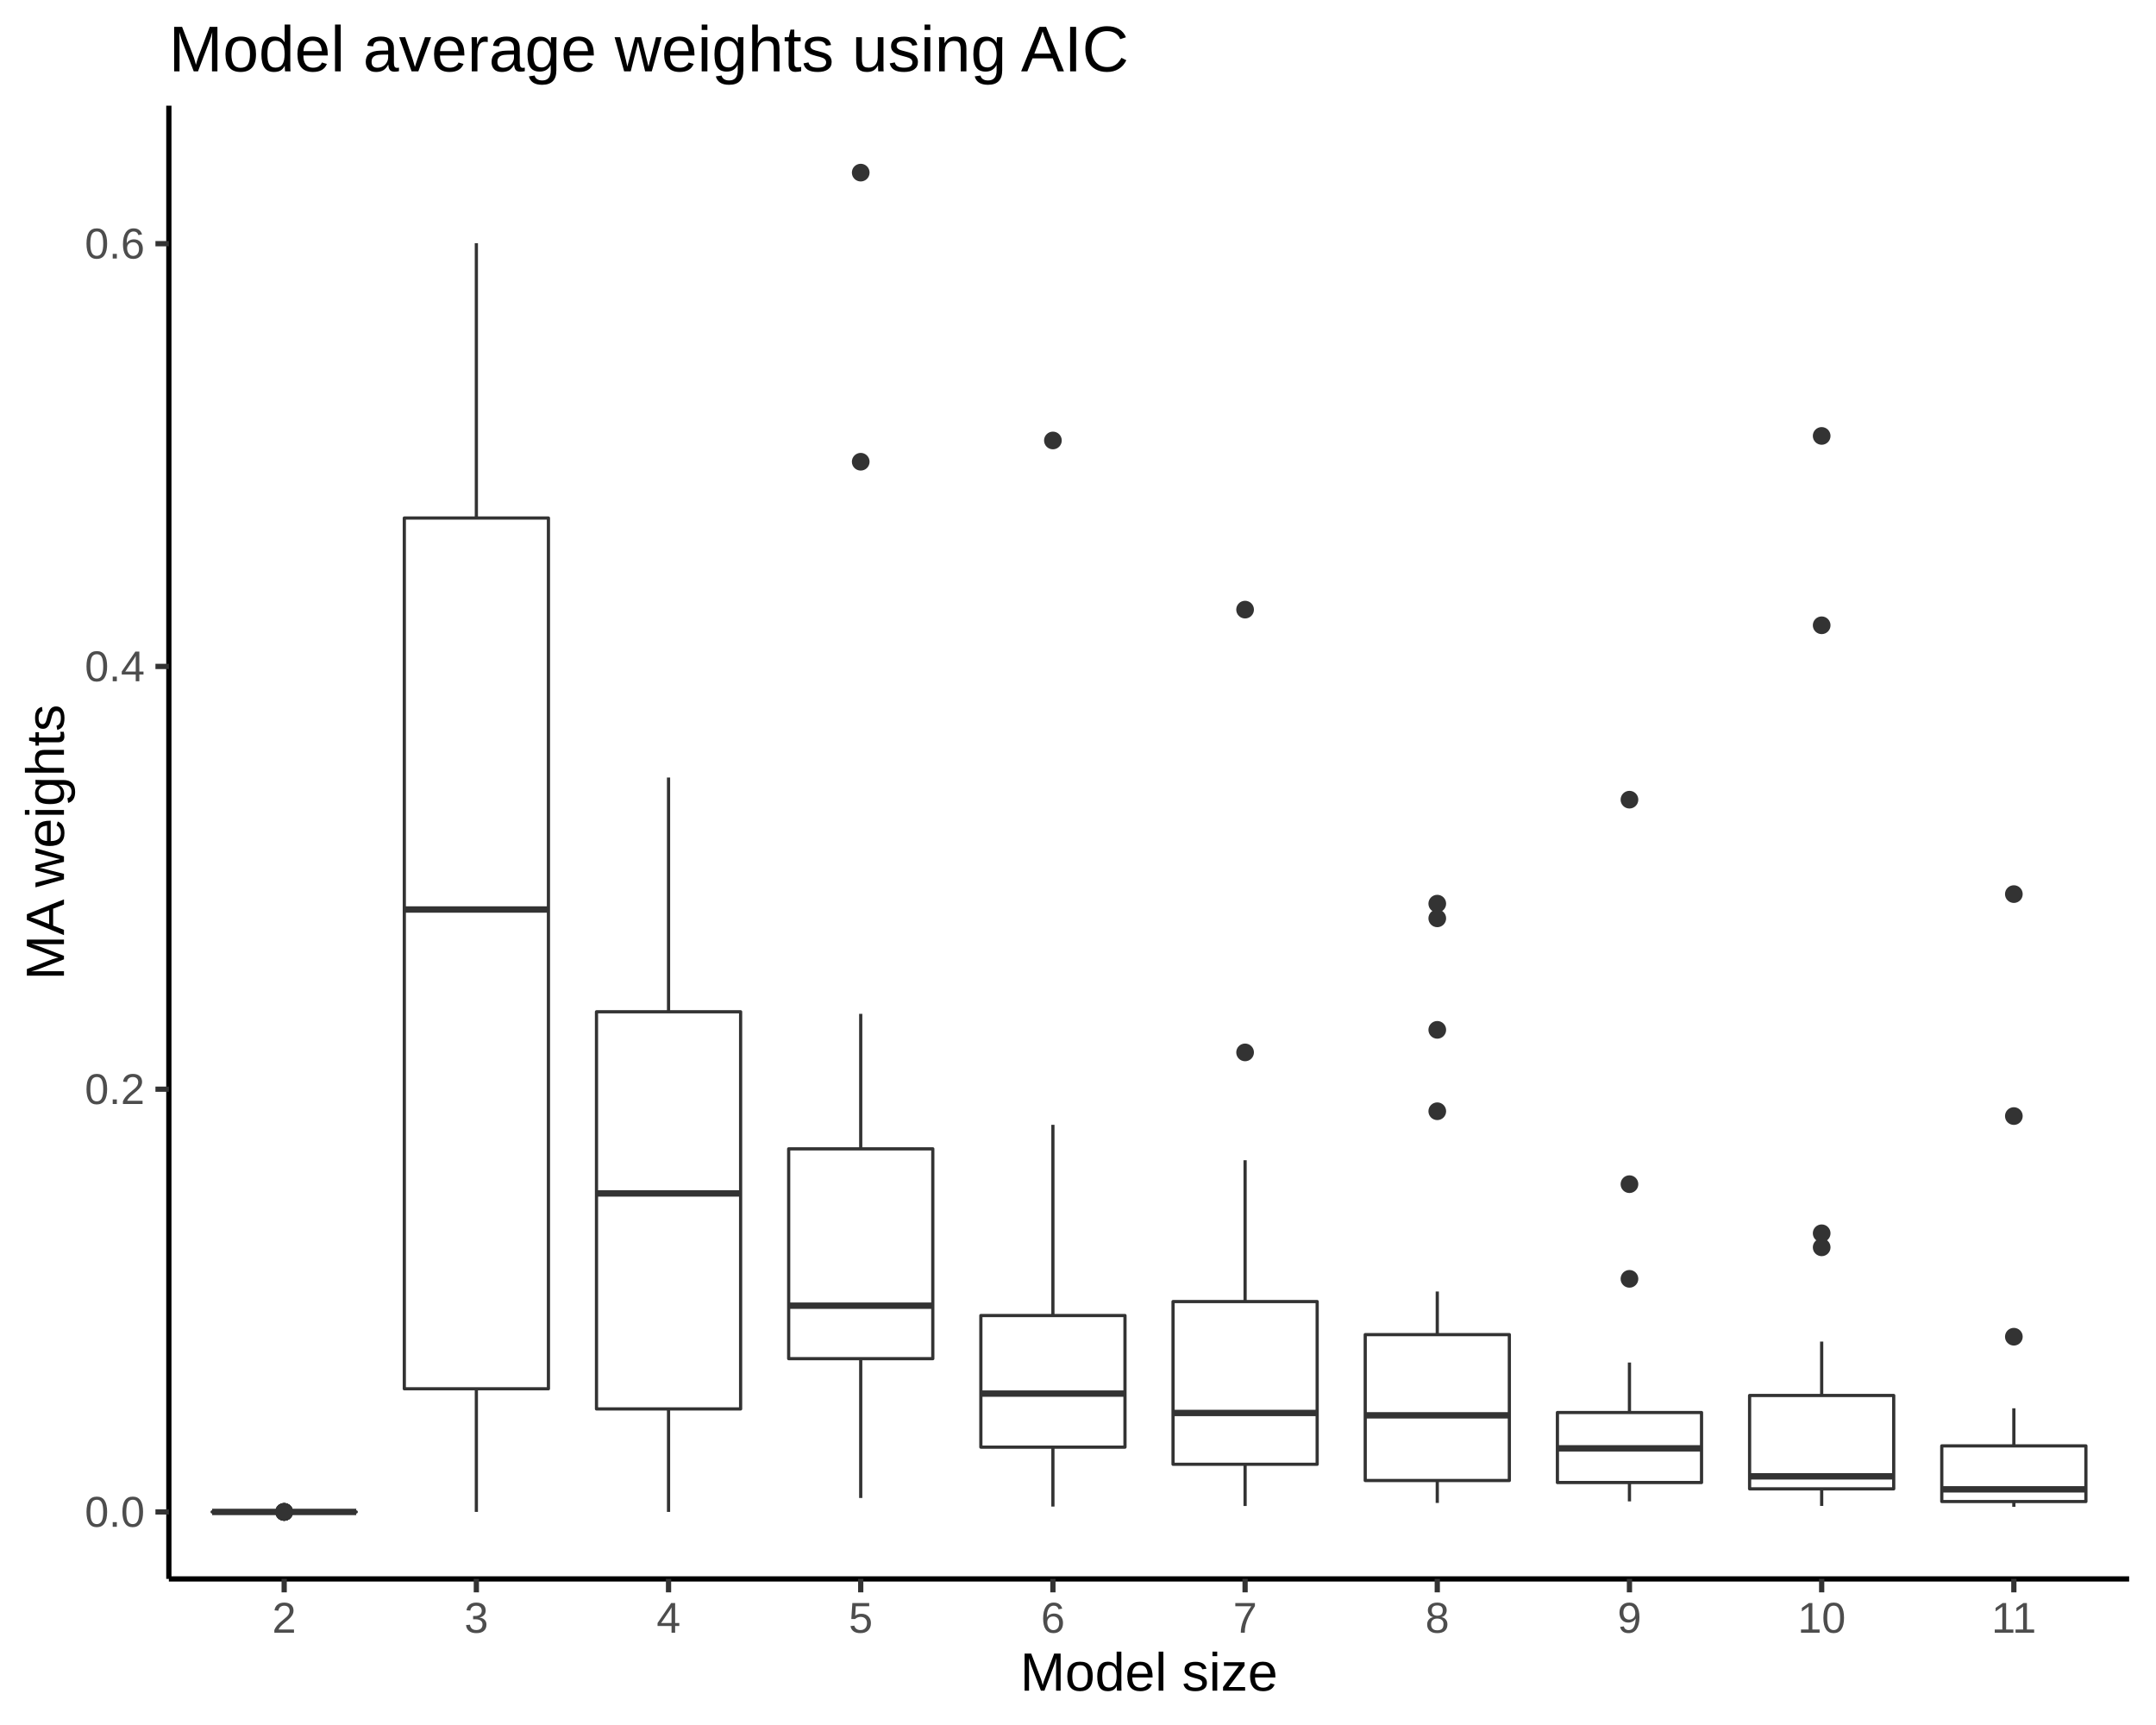
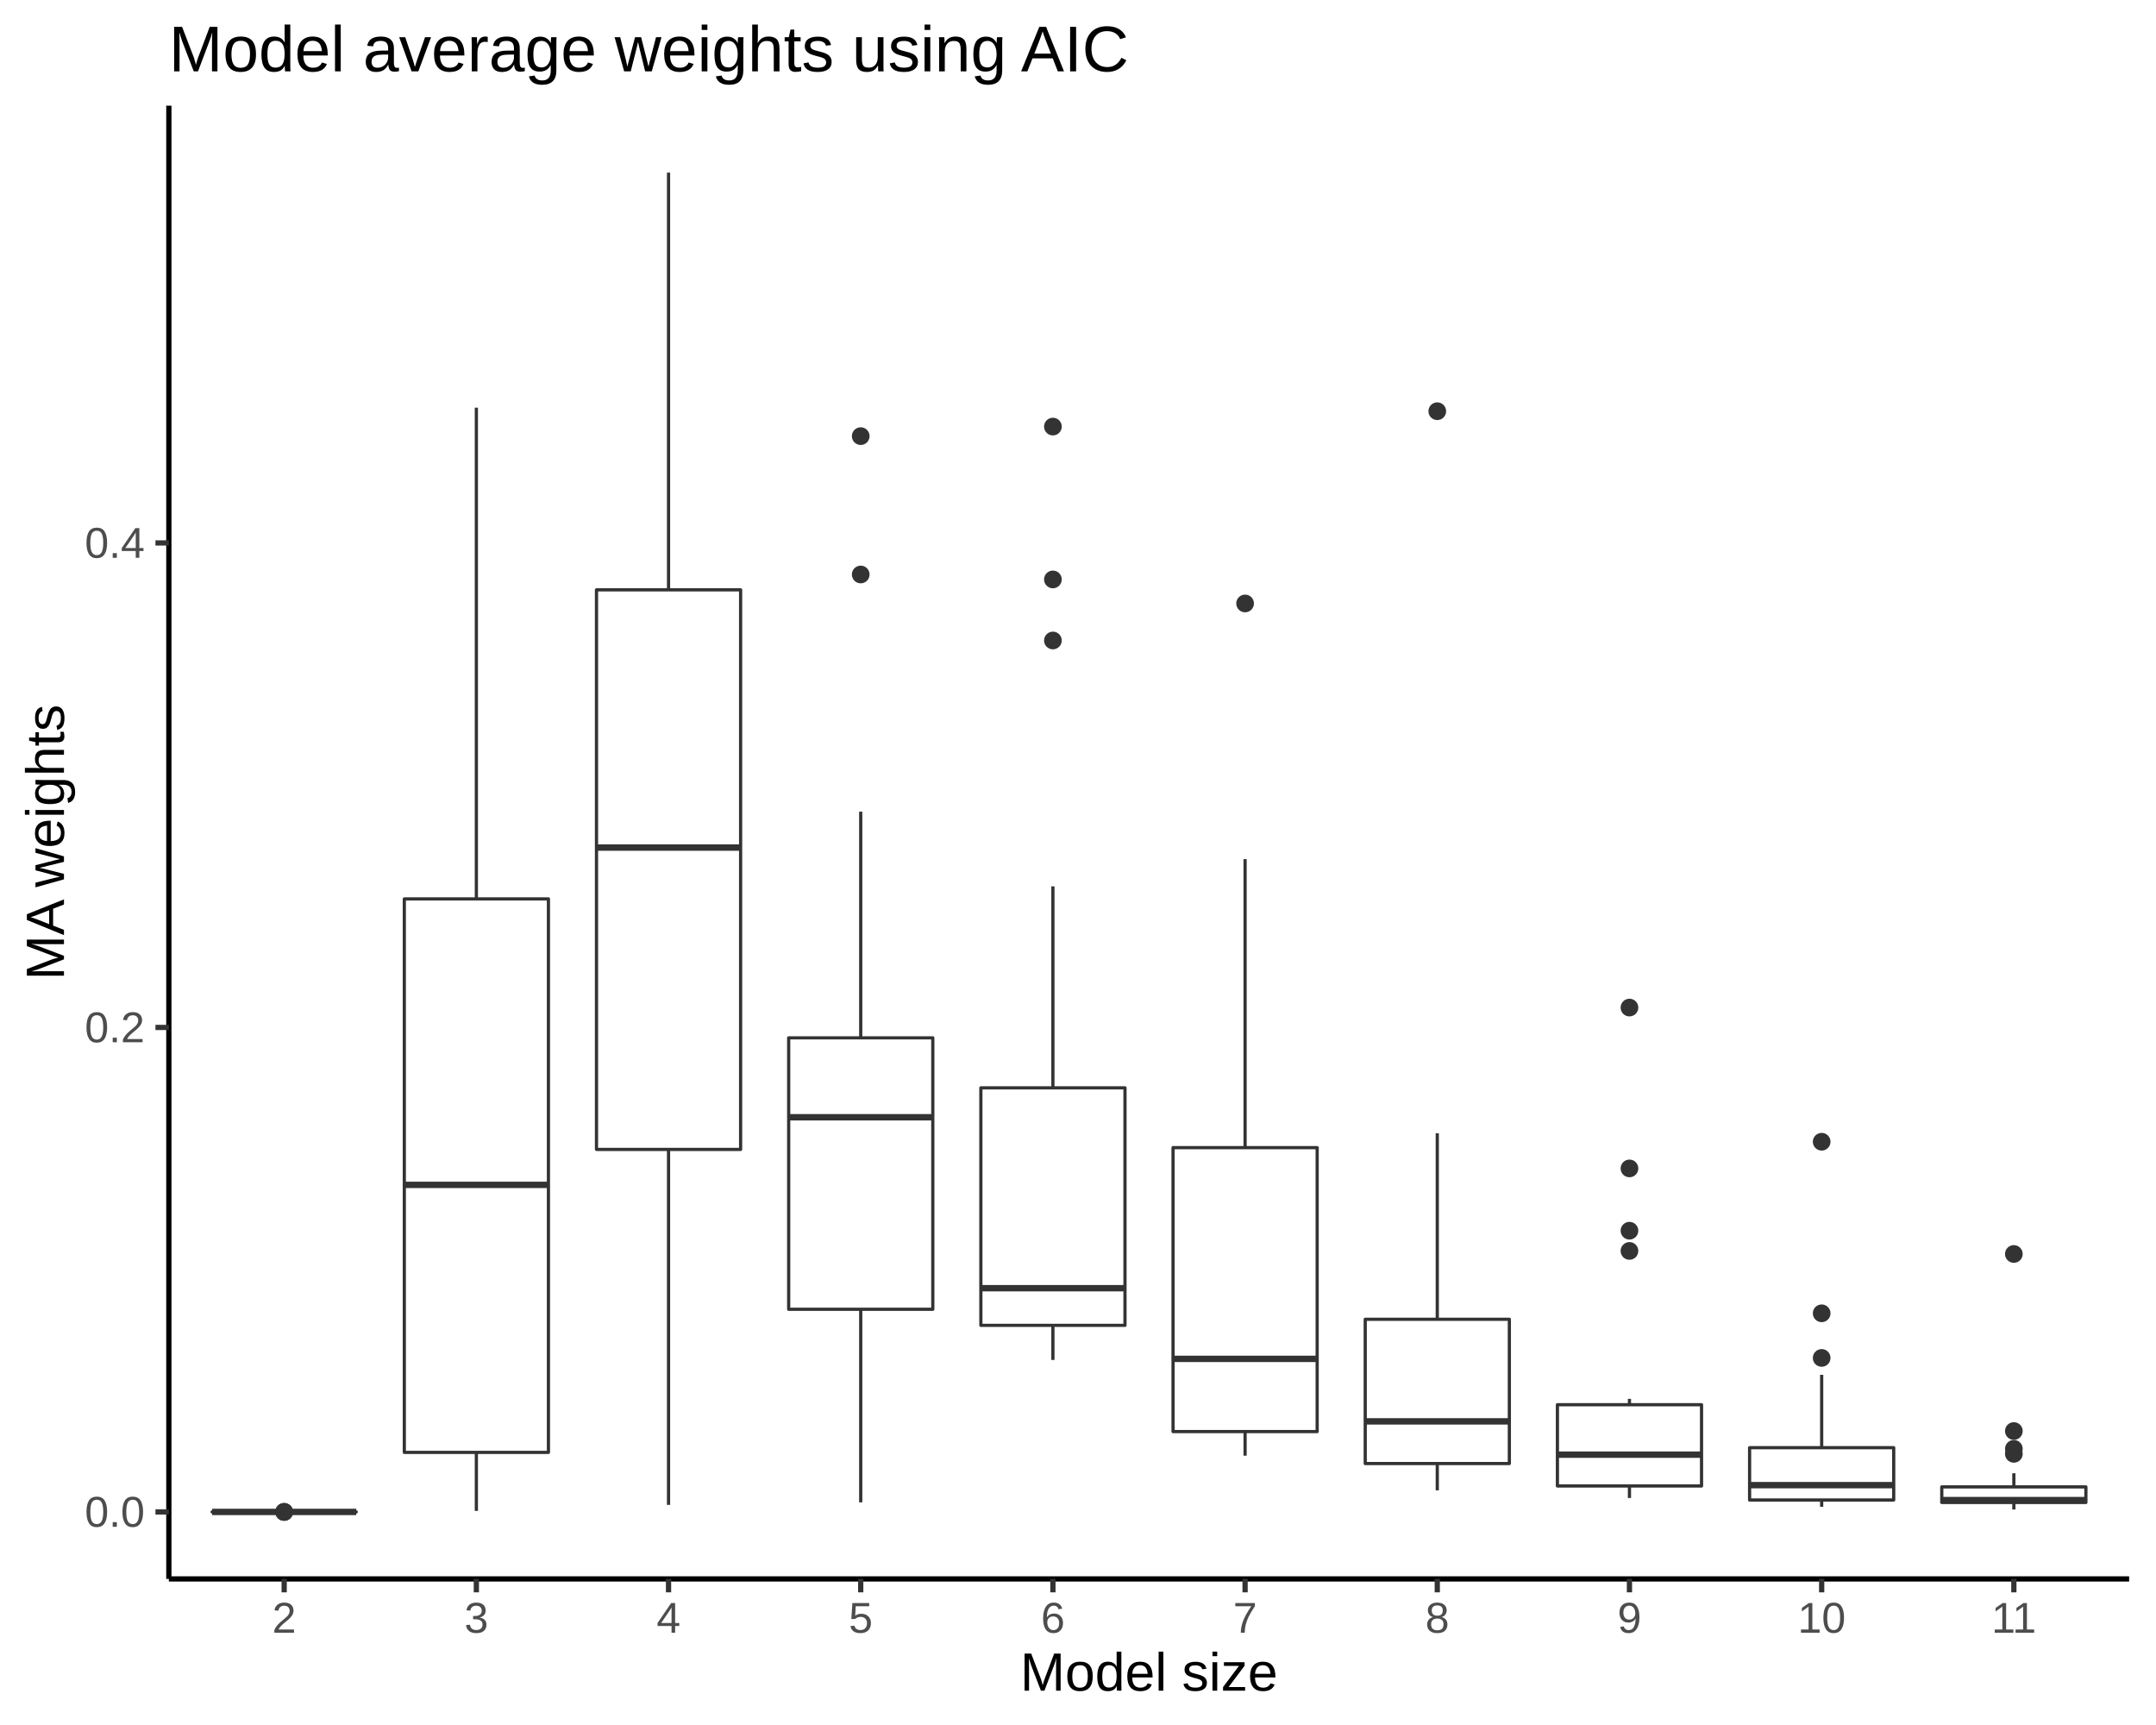
<svg xmlns="http://www.w3.org/2000/svg" viewBox="0 0 720.00 576.00">
  <defs>
    <style type="text/css">
    line, polyline, polygon, path, rect, circle {
      fill: none;
      stroke: #000000;
      stroke-linecap: round;
      stroke-linejoin: round;
      stroke-miterlimit: 10.00;
    }
  </style>
  </defs>
  <rect width="100%" height="100%" style="stroke: none; fill: #FFFFFF;" />
  <rect x="0.00" y="0.00" width="720.00" height="576.00" style="stroke-width: 1.75; stroke: #FFFFFF; fill: #FFFFFF;" />
  <defs>
    <clipPath id="cpNTYuMzl8NzExLjAzfDUyNy4yMnwzNS4yOA==">
      <rect x="56.39" y="35.28" width="654.64" height="491.94" />
    </clipPath>
  </defs>
  <rect x="56.39" y="35.28" width="654.64" height="491.94" style="stroke-width: 1.75; stroke: none; fill: #FFFFFF;" clip-path="url(#cpNTYuMzl8NzExLjAzfDUyNy4yMnwzNS4yOA==)" />
  <circle cx="94.90" cy="504.85" r="1.95pt" style="stroke-width: 0.71; stroke: #333333; fill: #333333;" clip-path="url(#cpNTYuMzl8NzExLjAzfDUyNy4yMnwzNS4yOA==)" />
  <circle cx="94.90" cy="504.85" r="1.95pt" style="stroke-width: 0.71; stroke: #333333; fill: #333333;" clip-path="url(#cpNTYuMzl8NzExLjAzfDUyNy4yMnwzNS4yOA==)" />
  <circle cx="94.90" cy="504.85" r="1.95pt" style="stroke-width: 0.71; stroke: #333333; fill: #333333;" clip-path="url(#cpNTYuMzl8NzExLjAzfDUyNy4yMnwzNS4yOA==)" />
-   <circle cx="94.90" cy="504.85" r="1.95pt" style="stroke-width: 0.71; stroke: #333333; fill: #333333;" clip-path="url(#cpNTYuMzl8NzExLjAzfDUyNy4yMnwzNS4yOA==)" />
-   <circle cx="94.90" cy="504.85" r="1.95pt" style="stroke-width: 0.71; stroke: #333333; fill: #333333;" clip-path="url(#cpNTYuMzl8NzExLjAzfDUyNy4yMnwzNS4yOA==)" />
  <line x1="94.90" y1="504.85" x2="94.90" y2="504.85" style="stroke-width: 1.07; stroke: #333333; stroke-linecap: butt;" clip-path="url(#cpNTYuMzl8NzExLjAzfDUyNy4yMnwzNS4yOA==)" />
  <line x1="94.90" y1="504.85" x2="94.90" y2="504.85" style="stroke-width: 1.07; stroke: #333333; stroke-linecap: butt;" clip-path="url(#cpNTYuMzl8NzExLjAzfDUyNy4yMnwzNS4yOA==)" />
  <polygon points="70.83,504.85 70.83,504.85 118.97,504.85 118.97,504.85 70.83,504.85 " style="stroke-width: 1.07; stroke: #333333; fill: #FFFFFF;" clip-path="url(#cpNTYuMzl8NzExLjAzfDUyNy4yMnwzNS4yOA==)" />
  <line x1="70.83" y1="504.85" x2="118.97" y2="504.85" style="stroke-width: 2.13; stroke: #333333; stroke-linecap: butt;" clip-path="url(#cpNTYuMzl8NzExLjAzfDUyNy4yMnwzNS4yOA==)" />
-   <line x1="159.08" y1="172.98" x2="159.08" y2="81.21" style="stroke-width: 1.07; stroke: #333333; stroke-linecap: butt;" clip-path="url(#cpNTYuMzl8NzExLjAzfDUyNy4yMnwzNS4yOA==)" />
-   <line x1="159.08" y1="463.73" x2="159.08" y2="504.85" style="stroke-width: 1.07; stroke: #333333; stroke-linecap: butt;" clip-path="url(#cpNTYuMzl8NzExLjAzfDUyNy4yMnwzNS4yOA==)" />
-   <polygon points="135.02,172.98 135.02,463.73 183.15,463.73 183.15,172.98 135.02,172.98 " style="stroke-width: 1.07; stroke: #333333; fill: #FFFFFF;" clip-path="url(#cpNTYuMzl8NzExLjAzfDUyNy4yMnwzNS4yOA==)" />
-   <line x1="135.02" y1="303.69" x2="183.15" y2="303.69" style="stroke-width: 2.13; stroke: #333333; stroke-linecap: butt;" clip-path="url(#cpNTYuMzl8NzExLjAzfDUyNy4yMnwzNS4yOA==)" />
-   <line x1="223.26" y1="337.85" x2="223.26" y2="259.63" style="stroke-width: 1.07; stroke: #333333; stroke-linecap: butt;" clip-path="url(#cpNTYuMzl8NzExLjAzfDUyNy4yMnwzNS4yOA==)" />
-   <line x1="223.26" y1="470.46" x2="223.26" y2="504.85" style="stroke-width: 1.07; stroke: #333333; stroke-linecap: butt;" clip-path="url(#cpNTYuMzl8NzExLjAzfDUyNy4yMnwzNS4yOA==)" />
-   <polygon points="199.20,337.85 199.20,470.46 247.33,470.46 247.33,337.85 199.20,337.85 " style="stroke-width: 1.07; stroke: #333333; fill: #FFFFFF;" clip-path="url(#cpNTYuMzl8NzExLjAzfDUyNy4yMnwzNS4yOA==)" />
-   <line x1="199.20" y1="398.51" x2="247.33" y2="398.51" style="stroke-width: 2.13; stroke: #333333; stroke-linecap: butt;" clip-path="url(#cpNTYuMzl8NzExLjAzfDUyNy4yMnwzNS4yOA==)" />
-   <circle cx="287.44" cy="57.64" r="1.95pt" style="stroke-width: 0.71; stroke: #333333; fill: #333333;" clip-path="url(#cpNTYuMzl8NzExLjAzfDUyNy4yMnwzNS4yOA==)" />
-   <circle cx="287.44" cy="154.18" r="1.95pt" style="stroke-width: 0.71; stroke: #333333; fill: #333333;" clip-path="url(#cpNTYuMzl8NzExLjAzfDUyNy4yMnwzNS4yOA==)" />
-   <line x1="287.44" y1="383.61" x2="287.44" y2="338.54" style="stroke-width: 1.07; stroke: #333333; stroke-linecap: butt;" clip-path="url(#cpNTYuMzl8NzExLjAzfDUyNy4yMnwzNS4yOA==)" />
-   <line x1="287.44" y1="453.67" x2="287.44" y2="500.19" style="stroke-width: 1.07; stroke: #333333; stroke-linecap: butt;" clip-path="url(#cpNTYuMzl8NzExLjAzfDUyNy4yMnwzNS4yOA==)" />
-   <polygon points="263.38,383.61 263.38,453.67 311.51,453.67 311.51,383.61 263.38,383.61 " style="stroke-width: 1.07; stroke: #333333; fill: #FFFFFF;" clip-path="url(#cpNTYuMzl8NzExLjAzfDUyNy4yMnwzNS4yOA==)" />
-   <line x1="263.38" y1="435.98" x2="311.51" y2="435.98" style="stroke-width: 2.13; stroke: #333333; stroke-linecap: butt;" clip-path="url(#cpNTYuMzl8NzExLjAzfDUyNy4yMnwzNS4yOA==)" />
-   <circle cx="351.62" cy="147.08" r="1.95pt" style="stroke-width: 0.71; stroke: #333333; fill: #333333;" clip-path="url(#cpNTYuMzl8NzExLjAzfDUyNy4yMnwzNS4yOA==)" />
-   <line x1="351.62" y1="439.27" x2="351.62" y2="375.59" style="stroke-width: 1.07; stroke: #333333; stroke-linecap: butt;" clip-path="url(#cpNTYuMzl8NzExLjAzfDUyNy4yMnwzNS4yOA==)" />
-   <line x1="351.62" y1="483.22" x2="351.62" y2="503.06" style="stroke-width: 1.07; stroke: #333333; stroke-linecap: butt;" clip-path="url(#cpNTYuMzl8NzExLjAzfDUyNy4yMnwzNS4yOA==)" />
-   <polygon points="327.56,439.27 327.56,483.22 375.69,483.22 375.69,439.27 327.56,439.27 " style="stroke-width: 1.07; stroke: #333333; fill: #FFFFFF;" clip-path="url(#cpNTYuMzl8NzExLjAzfDUyNy4yMnwzNS4yOA==)" />
-   <line x1="327.56" y1="465.35" x2="375.69" y2="465.35" style="stroke-width: 2.13; stroke: #333333; stroke-linecap: butt;" clip-path="url(#cpNTYuMzl8NzExLjAzfDUyNy4yMnwzNS4yOA==)" />
-   <circle cx="415.80" cy="351.41" r="1.95pt" style="stroke-width: 0.71; stroke: #333333; fill: #333333;" clip-path="url(#cpNTYuMzl8NzExLjAzfDUyNy4yMnwzNS4yOA==)" />
-   <circle cx="415.80" cy="203.56" r="1.95pt" style="stroke-width: 0.71; stroke: #333333; fill: #333333;" clip-path="url(#cpNTYuMzl8NzExLjAzfDUyNy4yMnwzNS4yOA==)" />
-   <line x1="415.80" y1="434.61" x2="415.80" y2="387.42" style="stroke-width: 1.07; stroke: #333333; stroke-linecap: butt;" clip-path="url(#cpNTYuMzl8NzExLjAzfDUyNy4yMnwzNS4yOA==)" />
-   <line x1="415.80" y1="488.94" x2="415.80" y2="502.87" style="stroke-width: 1.07; stroke: #333333; stroke-linecap: butt;" clip-path="url(#cpNTYuMzl8NzExLjAzfDUyNy4yMnwzNS4yOA==)" />
-   <polygon points="391.74,434.61 391.74,488.94 439.87,488.94 439.87,434.61 391.74,434.61 " style="stroke-width: 1.07; stroke: #333333; fill: #FFFFFF;" clip-path="url(#cpNTYuMzl8NzExLjAzfDUyNy4yMnwzNS4yOA==)" />
-   <line x1="391.74" y1="471.81" x2="439.87" y2="471.81" style="stroke-width: 2.13; stroke: #333333; stroke-linecap: butt;" clip-path="url(#cpNTYuMzl8NzExLjAzfDUyNy4yMnwzNS4yOA==)" />
-   <circle cx="479.98" cy="301.74" r="1.95pt" style="stroke-width: 0.71; stroke: #333333; fill: #333333;" clip-path="url(#cpNTYuMzl8NzExLjAzfDUyNy4yMnwzNS4yOA==)" />
-   <circle cx="479.98" cy="371.06" r="1.95pt" style="stroke-width: 0.71; stroke: #333333; fill: #333333;" clip-path="url(#cpNTYuMzl8NzExLjAzfDUyNy4yMnwzNS4yOA==)" />
-   <circle cx="479.98" cy="306.65" r="1.95pt" style="stroke-width: 0.71; stroke: #333333; fill: #333333;" clip-path="url(#cpNTYuMzl8NzExLjAzfDUyNy4yMnwzNS4yOA==)" />
-   <circle cx="479.98" cy="343.88" r="1.95pt" style="stroke-width: 0.71; stroke: #333333; fill: #333333;" clip-path="url(#cpNTYuMzl8NzExLjAzfDUyNy4yMnwzNS4yOA==)" />
-   <line x1="479.98" y1="445.65" x2="479.98" y2="431.26" style="stroke-width: 1.07; stroke: #333333; stroke-linecap: butt;" clip-path="url(#cpNTYuMzl8NzExLjAzfDUyNy4yMnwzNS4yOA==)" />
-   <line x1="479.98" y1="494.36" x2="479.98" y2="501.84" style="stroke-width: 1.07; stroke: #333333; stroke-linecap: butt;" clip-path="url(#cpNTYuMzl8NzExLjAzfDUyNy4yMnwzNS4yOA==)" />
-   <polygon points="455.92,445.65 455.92,494.36 504.05,494.36 504.05,445.65 455.92,445.65 " style="stroke-width: 1.07; stroke: #333333; fill: #FFFFFF;" clip-path="url(#cpNTYuMzl8NzExLjAzfDUyNy4yMnwzNS4yOA==)" />
-   <line x1="455.92" y1="472.59" x2="504.05" y2="472.59" style="stroke-width: 2.13; stroke: #333333; stroke-linecap: butt;" clip-path="url(#cpNTYuMzl8NzExLjAzfDUyNy4yMnwzNS4yOA==)" />
-   <circle cx="544.16" cy="427.02" r="1.95pt" style="stroke-width: 0.71; stroke: #333333; fill: #333333;" clip-path="url(#cpNTYuMzl8NzExLjAzfDUyNy4yMnwzNS4yOA==)" />
-   <circle cx="544.16" cy="267.02" r="1.95pt" style="stroke-width: 0.71; stroke: #333333; fill: #333333;" clip-path="url(#cpNTYuMzl8NzExLjAzfDUyNy4yMnwzNS4yOA==)" />
-   <circle cx="544.16" cy="395.41" r="1.95pt" style="stroke-width: 0.71; stroke: #333333; fill: #333333;" clip-path="url(#cpNTYuMzl8NzExLjAzfDUyNy4yMnwzNS4yOA==)" />
-   <line x1="544.16" y1="471.66" x2="544.16" y2="454.96" style="stroke-width: 1.07; stroke: #333333; stroke-linecap: butt;" clip-path="url(#cpNTYuMzl8NzExLjAzfDUyNy4yMnwzNS4yOA==)" />
-   <line x1="544.16" y1="495.04" x2="544.16" y2="501.33" style="stroke-width: 1.07; stroke: #333333; stroke-linecap: butt;" clip-path="url(#cpNTYuMzl8NzExLjAzfDUyNy4yMnwzNS4yOA==)" />
-   <polygon points="520.10,471.66 520.10,495.04 568.23,495.04 568.23,471.66 520.10,471.66 " style="stroke-width: 1.07; stroke: #333333; fill: #FFFFFF;" clip-path="url(#cpNTYuMzl8NzExLjAzfDUyNy4yMnwzNS4yOA==)" />
-   <line x1="520.10" y1="483.62" x2="568.23" y2="483.62" style="stroke-width: 2.13; stroke: #333333; stroke-linecap: butt;" clip-path="url(#cpNTYuMzl8NzExLjAzfDUyNy4yMnwzNS4yOA==)" />
-   <circle cx="608.35" cy="208.79" r="1.95pt" style="stroke-width: 0.71; stroke: #333333; fill: #333333;" clip-path="url(#cpNTYuMzl8NzExLjAzfDUyNy4yMnwzNS4yOA==)" />
-   <circle cx="608.35" cy="145.56" r="1.95pt" style="stroke-width: 0.71; stroke: #333333; fill: #333333;" clip-path="url(#cpNTYuMzl8NzExLjAzfDUyNy4yMnwzNS4yOA==)" />
-   <circle cx="608.35" cy="416.50" r="1.95pt" style="stroke-width: 0.71; stroke: #333333; fill: #333333;" clip-path="url(#cpNTYuMzl8NzExLjAzfDUyNy4yMnwzNS4yOA==)" />
-   <circle cx="608.35" cy="411.81" r="1.95pt" style="stroke-width: 0.71; stroke: #333333; fill: #333333;" clip-path="url(#cpNTYuMzl8NzExLjAzfDUyNy4yMnwzNS4yOA==)" />
-   <line x1="608.35" y1="465.97" x2="608.35" y2="447.97" style="stroke-width: 1.07; stroke: #333333; stroke-linecap: butt;" clip-path="url(#cpNTYuMzl8NzExLjAzfDUyNy4yMnwzNS4yOA==)" />
-   <line x1="608.35" y1="497.14" x2="608.35" y2="502.84" style="stroke-width: 1.07; stroke: #333333; stroke-linecap: butt;" clip-path="url(#cpNTYuMzl8NzExLjAzfDUyNy4yMnwzNS4yOA==)" />
-   <polygon points="584.28,465.97 584.28,497.14 632.41,497.14 632.41,465.97 584.28,465.97 " style="stroke-width: 1.07; stroke: #333333; fill: #FFFFFF;" clip-path="url(#cpNTYuMzl8NzExLjAzfDUyNy4yMnwzNS4yOA==)" />
-   <line x1="584.28" y1="492.96" x2="632.41" y2="492.96" style="stroke-width: 2.13; stroke: #333333; stroke-linecap: butt;" clip-path="url(#cpNTYuMzl8NzExLjAzfDUyNy4yMnwzNS4yOA==)" />
-   <circle cx="672.53" cy="298.55" r="1.95pt" style="stroke-width: 0.71; stroke: #333333; fill: #333333;" clip-path="url(#cpNTYuMzl8NzExLjAzfDUyNy4yMnwzNS4yOA==)" />
-   <circle cx="672.53" cy="372.67" r="1.95pt" style="stroke-width: 0.71; stroke: #333333; fill: #333333;" clip-path="url(#cpNTYuMzl8NzExLjAzfDUyNy4yMnwzNS4yOA==)" />
-   <circle cx="672.53" cy="446.35" r="1.95pt" style="stroke-width: 0.71; stroke: #333333; fill: #333333;" clip-path="url(#cpNTYuMzl8NzExLjAzfDUyNy4yMnwzNS4yOA==)" />
-   <line x1="672.53" y1="482.80" x2="672.53" y2="470.25" style="stroke-width: 1.07; stroke: #333333; stroke-linecap: butt;" clip-path="url(#cpNTYuMzl8NzExLjAzfDUyNy4yMnwzNS4yOA==)" />
-   <line x1="672.53" y1="501.38" x2="672.53" y2="503.16" style="stroke-width: 1.07; stroke: #333333; stroke-linecap: butt;" clip-path="url(#cpNTYuMzl8NzExLjAzfDUyNy4yMnwzNS4yOA==)" />
-   <polygon points="648.46,482.80 648.46,501.38 696.59,501.38 696.59,482.80 648.46,482.80 " style="stroke-width: 1.07; stroke: #333333; fill: #FFFFFF;" clip-path="url(#cpNTYuMzl8NzExLjAzfDUyNy4yMnwzNS4yOA==)" />
-   <line x1="648.46" y1="497.31" x2="696.59" y2="497.31" style="stroke-width: 2.13; stroke: #333333; stroke-linecap: butt;" clip-path="url(#cpNTYuMzl8NzExLjAzfDUyNy4yMnwzNS4yOA==)" />
+   <line x1="159.08" y1="300.15" x2="159.08" y2="136.12" style="stroke-width: 1.07; stroke: #333333; stroke-linecap: butt;" clip-path="url(#cpNTYuMzl8NzExLjAzfDUyNy4yMnwzNS4yOA==)" />
+   <line x1="159.08" y1="484.98" x2="159.08" y2="504.49" style="stroke-width: 1.07; stroke: #333333; stroke-linecap: butt;" clip-path="url(#cpNTYuMzl8NzExLjAzfDUyNy4yMnwzNS4yOA==)" />
+   <polygon points="135.02,300.15 135.02,484.98 183.15,484.98 183.15,300.15 135.02,300.15 " style="stroke-width: 1.07; stroke: #333333; fill: #FFFFFF;" clip-path="url(#cpNTYuMzl8NzExLjAzfDUyNy4yMnwzNS4yOA==)" />
+   <line x1="135.02" y1="395.65" x2="183.15" y2="395.65" style="stroke-width: 2.13; stroke: #333333; stroke-linecap: butt;" clip-path="url(#cpNTYuMzl8NzExLjAzfDUyNy4yMnwzNS4yOA==)" />
+   <line x1="223.26" y1="196.95" x2="223.26" y2="57.64" style="stroke-width: 1.07; stroke: #333333; stroke-linecap: butt;" clip-path="url(#cpNTYuMzl8NzExLjAzfDUyNy4yMnwzNS4yOA==)" />
+   <line x1="223.26" y1="383.80" x2="223.26" y2="502.50" style="stroke-width: 1.07; stroke: #333333; stroke-linecap: butt;" clip-path="url(#cpNTYuMzl8NzExLjAzfDUyNy4yMnwzNS4yOA==)" />
+   <polygon points="199.20,196.95 199.20,383.80 247.33,383.80 247.33,196.95 199.20,196.95 " style="stroke-width: 1.07; stroke: #333333; fill: #FFFFFF;" clip-path="url(#cpNTYuMzl8NzExLjAzfDUyNy4yMnwzNS4yOA==)" />
+   <line x1="199.20" y1="283.01" x2="247.33" y2="283.01" style="stroke-width: 2.13; stroke: #333333; stroke-linecap: butt;" clip-path="url(#cpNTYuMzl8NzExLjAzfDUyNy4yMnwzNS4yOA==)" />
+   <circle cx="287.44" cy="145.63" r="1.95pt" style="stroke-width: 0.71; stroke: #333333; fill: #333333;" clip-path="url(#cpNTYuMzl8NzExLjAzfDUyNy4yMnwzNS4yOA==)" />
+   <circle cx="287.44" cy="191.83" r="1.95pt" style="stroke-width: 0.71; stroke: #333333; fill: #333333;" clip-path="url(#cpNTYuMzl8NzExLjAzfDUyNy4yMnwzNS4yOA==)" />
+   <line x1="287.44" y1="346.55" x2="287.44" y2="271.02" style="stroke-width: 1.07; stroke: #333333; stroke-linecap: butt;" clip-path="url(#cpNTYuMzl8NzExLjAzfDUyNy4yMnwzNS4yOA==)" />
+   <line x1="287.44" y1="437.19" x2="287.44" y2="501.65" style="stroke-width: 1.07; stroke: #333333; stroke-linecap: butt;" clip-path="url(#cpNTYuMzl8NzExLjAzfDUyNy4yMnwzNS4yOA==)" />
+   <polygon points="263.38,346.55 263.38,437.19 311.51,437.19 311.51,346.55 263.38,346.55 " style="stroke-width: 1.07; stroke: #333333; fill: #FFFFFF;" clip-path="url(#cpNTYuMzl8NzExLjAzfDUyNy4yMnwzNS4yOA==)" />
+   <line x1="263.38" y1="373.07" x2="311.51" y2="373.07" style="stroke-width: 2.13; stroke: #333333; stroke-linecap: butt;" clip-path="url(#cpNTYuMzl8NzExLjAzfDUyNy4yMnwzNS4yOA==)" />
+   <circle cx="351.62" cy="142.44" r="1.95pt" style="stroke-width: 0.71; stroke: #333333; fill: #333333;" clip-path="url(#cpNTYuMzl8NzExLjAzfDUyNy4yMnwzNS4yOA==)" />
+   <circle cx="351.62" cy="213.87" r="1.95pt" style="stroke-width: 0.71; stroke: #333333; fill: #333333;" clip-path="url(#cpNTYuMzl8NzExLjAzfDUyNy4yMnwzNS4yOA==)" />
+   <circle cx="351.62" cy="193.48" r="1.95pt" style="stroke-width: 0.71; stroke: #333333; fill: #333333;" clip-path="url(#cpNTYuMzl8NzExLjAzfDUyNy4yMnwzNS4yOA==)" />
+   <line x1="351.62" y1="363.25" x2="351.62" y2="295.96" style="stroke-width: 1.07; stroke: #333333; stroke-linecap: butt;" clip-path="url(#cpNTYuMzl8NzExLjAzfDUyNy4yMnwzNS4yOA==)" />
+   <line x1="351.62" y1="442.55" x2="351.62" y2="454.10" style="stroke-width: 1.07; stroke: #333333; stroke-linecap: butt;" clip-path="url(#cpNTYuMzl8NzExLjAzfDUyNy4yMnwzNS4yOA==)" />
+   <polygon points="327.56,363.25 327.56,442.55 375.69,442.55 375.69,363.25 327.56,363.25 " style="stroke-width: 1.07; stroke: #333333; fill: #FFFFFF;" clip-path="url(#cpNTYuMzl8NzExLjAzfDUyNy4yMnwzNS4yOA==)" />
+   <line x1="327.56" y1="430.14" x2="375.69" y2="430.14" style="stroke-width: 2.13; stroke: #333333; stroke-linecap: butt;" clip-path="url(#cpNTYuMzl8NzExLjAzfDUyNy4yMnwzNS4yOA==)" />
+   <circle cx="415.80" cy="201.50" r="1.95pt" style="stroke-width: 0.71; stroke: #333333; fill: #333333;" clip-path="url(#cpNTYuMzl8NzExLjAzfDUyNy4yMnwzNS4yOA==)" />
+   <line x1="415.80" y1="383.21" x2="415.80" y2="286.86" style="stroke-width: 1.07; stroke: #333333; stroke-linecap: butt;" clip-path="url(#cpNTYuMzl8NzExLjAzfDUyNy4yMnwzNS4yOA==)" />
+   <line x1="415.80" y1="478.02" x2="415.80" y2="486.06" style="stroke-width: 1.07; stroke: #333333; stroke-linecap: butt;" clip-path="url(#cpNTYuMzl8NzExLjAzfDUyNy4yMnwzNS4yOA==)" />
+   <polygon points="391.74,383.21 391.74,478.02 439.87,478.02 439.87,383.21 391.74,383.21 " style="stroke-width: 1.07; stroke: #333333; fill: #FFFFFF;" clip-path="url(#cpNTYuMzl8NzExLjAzfDUyNy4yMnwzNS4yOA==)" />
+   <line x1="391.74" y1="453.74" x2="439.87" y2="453.74" style="stroke-width: 2.13; stroke: #333333; stroke-linecap: butt;" clip-path="url(#cpNTYuMzl8NzExLjAzfDUyNy4yMnwzNS4yOA==)" />
+   <circle cx="479.98" cy="137.31" r="1.95pt" style="stroke-width: 0.71; stroke: #333333; fill: #333333;" clip-path="url(#cpNTYuMzl8NzExLjAzfDUyNy4yMnwzNS4yOA==)" />
+   <line x1="479.98" y1="440.52" x2="479.98" y2="378.42" style="stroke-width: 1.07; stroke: #333333; stroke-linecap: butt;" clip-path="url(#cpNTYuMzl8NzExLjAzfDUyNy4yMnwzNS4yOA==)" />
+   <line x1="479.98" y1="488.70" x2="479.98" y2="497.65" style="stroke-width: 1.07; stroke: #333333; stroke-linecap: butt;" clip-path="url(#cpNTYuMzl8NzExLjAzfDUyNy4yMnwzNS4yOA==)" />
+   <polygon points="455.92,440.52 455.92,488.70 504.05,488.70 504.05,440.52 455.92,440.52 " style="stroke-width: 1.07; stroke: #333333; fill: #FFFFFF;" clip-path="url(#cpNTYuMzl8NzExLjAzfDUyNy4yMnwzNS4yOA==)" />
+   <line x1="455.92" y1="474.62" x2="504.05" y2="474.62" style="stroke-width: 2.13; stroke: #333333; stroke-linecap: butt;" clip-path="url(#cpNTYuMzl8NzExLjAzfDUyNy4yMnwzNS4yOA==)" />
+   <circle cx="544.16" cy="417.70" r="1.95pt" style="stroke-width: 0.71; stroke: #333333; fill: #333333;" clip-path="url(#cpNTYuMzl8NzExLjAzfDUyNy4yMnwzNS4yOA==)" />
+   <circle cx="544.16" cy="336.44" r="1.95pt" style="stroke-width: 0.71; stroke: #333333; fill: #333333;" clip-path="url(#cpNTYuMzl8NzExLjAzfDUyNy4yMnwzNS4yOA==)" />
+   <circle cx="544.16" cy="410.95" r="1.95pt" style="stroke-width: 0.71; stroke: #333333; fill: #333333;" clip-path="url(#cpNTYuMzl8NzExLjAzfDUyNy4yMnwzNS4yOA==)" />
+   <circle cx="544.16" cy="390.15" r="1.95pt" style="stroke-width: 0.71; stroke: #333333; fill: #333333;" clip-path="url(#cpNTYuMzl8NzExLjAzfDUyNy4yMnwzNS4yOA==)" />
+   <line x1="544.16" y1="469.05" x2="544.16" y2="467.09" style="stroke-width: 1.07; stroke: #333333; stroke-linecap: butt;" clip-path="url(#cpNTYuMzl8NzExLjAzfDUyNy4yMnwzNS4yOA==)" />
+   <line x1="544.16" y1="496.19" x2="544.16" y2="500.20" style="stroke-width: 1.07; stroke: #333333; stroke-linecap: butt;" clip-path="url(#cpNTYuMzl8NzExLjAzfDUyNy4yMnwzNS4yOA==)" />
+   <polygon points="520.10,469.05 520.10,496.19 568.23,496.19 568.23,469.05 520.10,469.05 " style="stroke-width: 1.07; stroke: #333333; fill: #FFFFFF;" clip-path="url(#cpNTYuMzl8NzExLjAzfDUyNy4yMnwzNS4yOA==)" />
+   <line x1="520.10" y1="485.74" x2="568.23" y2="485.74" style="stroke-width: 2.13; stroke: #333333; stroke-linecap: butt;" clip-path="url(#cpNTYuMzl8NzExLjAzfDUyNy4yMnwzNS4yOA==)" />
+   <circle cx="608.35" cy="381.24" r="1.95pt" style="stroke-width: 0.71; stroke: #333333; fill: #333333;" clip-path="url(#cpNTYuMzl8NzExLjAzfDUyNy4yMnwzNS4yOA==)" />
+   <circle cx="608.35" cy="438.53" r="1.95pt" style="stroke-width: 0.71; stroke: #333333; fill: #333333;" clip-path="url(#cpNTYuMzl8NzExLjAzfDUyNy4yMnwzNS4yOA==)" />
+   <circle cx="608.35" cy="453.43" r="1.95pt" style="stroke-width: 0.71; stroke: #333333; fill: #333333;" clip-path="url(#cpNTYuMzl8NzExLjAzfDUyNy4yMnwzNS4yOA==)" />
+   <line x1="608.35" y1="483.40" x2="608.35" y2="459.08" style="stroke-width: 1.07; stroke: #333333; stroke-linecap: butt;" clip-path="url(#cpNTYuMzl8NzExLjAzfDUyNy4yMnwzNS4yOA==)" />
+   <line x1="608.35" y1="500.87" x2="608.35" y2="503.14" style="stroke-width: 1.07; stroke: #333333; stroke-linecap: butt;" clip-path="url(#cpNTYuMzl8NzExLjAzfDUyNy4yMnwzNS4yOA==)" />
+   <polygon points="584.28,483.40 584.28,500.87 632.41,500.87 632.41,483.40 584.28,483.40 " style="stroke-width: 1.07; stroke: #333333; fill: #FFFFFF;" clip-path="url(#cpNTYuMzl8NzExLjAzfDUyNy4yMnwzNS4yOA==)" />
+   <line x1="584.28" y1="495.90" x2="632.41" y2="495.90" style="stroke-width: 2.13; stroke: #333333; stroke-linecap: butt;" clip-path="url(#cpNTYuMzl8NzExLjAzfDUyNy4yMnwzNS4yOA==)" />
+   <circle cx="672.53" cy="418.72" r="1.95pt" style="stroke-width: 0.71; stroke: #333333; fill: #333333;" clip-path="url(#cpNTYuMzl8NzExLjAzfDUyNy4yMnwzNS4yOA==)" />
+   <circle cx="672.53" cy="477.84" r="1.95pt" style="stroke-width: 0.71; stroke: #333333; fill: #333333;" clip-path="url(#cpNTYuMzl8NzExLjAzfDUyNy4yMnwzNS4yOA==)" />
+   <circle cx="672.53" cy="483.78" r="1.95pt" style="stroke-width: 0.71; stroke: #333333; fill: #333333;" clip-path="url(#cpNTYuMzl8NzExLjAzfDUyNy4yMnwzNS4yOA==)" />
+   <circle cx="672.53" cy="485.46" r="1.95pt" style="stroke-width: 0.71; stroke: #333333; fill: #333333;" clip-path="url(#cpNTYuMzl8NzExLjAzfDUyNy4yMnwzNS4yOA==)" />
+   <line x1="672.53" y1="496.49" x2="672.53" y2="491.94" style="stroke-width: 1.07; stroke: #333333; stroke-linecap: butt;" clip-path="url(#cpNTYuMzl8NzExLjAzfDUyNy4yMnwzNS4yOA==)" />
+   <line x1="672.53" y1="501.69" x2="672.53" y2="504.04" style="stroke-width: 1.07; stroke: #333333; stroke-linecap: butt;" clip-path="url(#cpNTYuMzl8NzExLjAzfDUyNy4yMnwzNS4yOA==)" />
+   <polygon points="648.46,496.49 648.46,501.69 696.59,501.69 696.59,496.49 648.46,496.49 " style="stroke-width: 1.07; stroke: #333333; fill: #FFFFFF;" clip-path="url(#cpNTYuMzl8NzExLjAzfDUyNy4yMnwzNS4yOA==)" />
+   <line x1="648.46" y1="500.89" x2="696.59" y2="500.89" style="stroke-width: 2.13; stroke: #333333; stroke-linecap: butt;" clip-path="url(#cpNTYuMzl8NzExLjAzfDUyNy4yMnwzNS4yOA==)" />
  <defs>
    <clipPath id="cpMC4wMHw3MjAuMDB8NTc2LjAwfDAuMDA=">
      <rect x="0.00" y="0.00" width="720.00" height="576.00" />
    </clipPath>
  </defs>
  <polyline points="56.39,527.22 56.39,35.28 " style="stroke-width: 1.75; stroke-linecap: butt;" clip-path="url(#cpMC4wMHw3MjAuMDB8NTc2LjAwfDAuMDA=)" />
  <g clip-path="url(#cpMC4wMHw3MjAuMDB8NTc2LjAwfDAuMDA=)">
    <text x="28.32" y="509.81" style="font-size: 14.40px; fill: #4D4D4D; font-family: Liberation Sans;" textLength="20.00px" lengthAdjust="spacingAndGlyphs">0.0</text>
  </g>
  <g clip-path="url(#cpMC4wMHw3MjAuMDB8NTc2LjAwfDAuMDA=)">
-     <text x="28.32" y="368.65" style="font-size: 14.40px; fill: #4D4D4D; font-family: Liberation Sans;" textLength="20.00px" lengthAdjust="spacingAndGlyphs">0.2</text>
+     <text x="28.32" y="348.03" style="font-size: 14.40px; fill: #4D4D4D; font-family: Liberation Sans;" textLength="20.00px" lengthAdjust="spacingAndGlyphs">0.2</text>
  </g>
  <g clip-path="url(#cpMC4wMHw3MjAuMDB8NTc2LjAwfDAuMDA=)">
-     <text x="28.32" y="227.48" style="font-size: 14.40px; fill: #4D4D4D; font-family: Liberation Sans;" textLength="20.00px" lengthAdjust="spacingAndGlyphs">0.4</text>
-   </g>
-   <g clip-path="url(#cpMC4wMHw3MjAuMDB8NTc2LjAwfDAuMDA=)">
-     <text x="28.32" y="86.32" style="font-size: 14.40px; fill: #4D4D4D; font-family: Liberation Sans;" textLength="20.00px" lengthAdjust="spacingAndGlyphs">0.6</text>
+     <text x="28.32" y="186.25" style="font-size: 14.40px; fill: #4D4D4D; font-family: Liberation Sans;" textLength="20.00px" lengthAdjust="spacingAndGlyphs">0.4</text>
  </g>
  <polyline points="51.91,504.85 56.39,504.85 " style="stroke-width: 1.75; stroke: #333333; stroke-linecap: butt;" clip-path="url(#cpMC4wMHw3MjAuMDB8NTc2LjAwfDAuMDA=)" />
-   <polyline points="51.91,363.69 56.39,363.69 " style="stroke-width: 1.75; stroke: #333333; stroke-linecap: butt;" clip-path="url(#cpMC4wMHw3MjAuMDB8NTc2LjAwfDAuMDA=)" />
-   <polyline points="51.91,222.53 56.39,222.53 " style="stroke-width: 1.75; stroke: #333333; stroke-linecap: butt;" clip-path="url(#cpMC4wMHw3MjAuMDB8NTc2LjAwfDAuMDA=)" />
-   <polyline points="51.91,81.37 56.39,81.37 " style="stroke-width: 1.75; stroke: #333333; stroke-linecap: butt;" clip-path="url(#cpMC4wMHw3MjAuMDB8NTc2LjAwfDAuMDA=)" />
+   <polyline points="51.91,343.08 56.39,343.08 " style="stroke-width: 1.75; stroke: #333333; stroke-linecap: butt;" clip-path="url(#cpMC4wMHw3MjAuMDB8NTc2LjAwfDAuMDA=)" />
+   <polyline points="51.91,181.30 56.39,181.30 " style="stroke-width: 1.75; stroke: #333333; stroke-linecap: butt;" clip-path="url(#cpMC4wMHw3MjAuMDB8NTc2LjAwfDAuMDA=)" />
  <polyline points="56.39,527.22 711.03,527.22 " style="stroke-width: 1.75; stroke-linecap: butt;" clip-path="url(#cpMC4wMHw3MjAuMDB8NTc2LjAwfDAuMDA=)" />
  <polyline points="94.90,531.70 94.90,527.22 " style="stroke-width: 1.75; stroke: #333333; stroke-linecap: butt;" clip-path="url(#cpMC4wMHw3MjAuMDB8NTc2LjAwfDAuMDA=)" />
  <polyline points="159.08,531.70 159.08,527.22 " style="stroke-width: 1.75; stroke: #333333; stroke-linecap: butt;" clip-path="url(#cpMC4wMHw3MjAuMDB8NTc2LjAwfDAuMDA=)" />
  <polyline points="223.26,531.70 223.26,527.22 " style="stroke-width: 1.75; stroke: #333333; stroke-linecap: butt;" clip-path="url(#cpMC4wMHw3MjAuMDB8NTc2LjAwfDAuMDA=)" />
  <polyline points="287.44,531.70 287.44,527.22 " style="stroke-width: 1.75; stroke: #333333; stroke-linecap: butt;" clip-path="url(#cpMC4wMHw3MjAuMDB8NTc2LjAwfDAuMDA=)" />
  <polyline points="351.62,531.70 351.62,527.22 " style="stroke-width: 1.75; stroke: #333333; stroke-linecap: butt;" clip-path="url(#cpMC4wMHw3MjAuMDB8NTc2LjAwfDAuMDA=)" />
  <polyline points="415.80,531.70 415.80,527.22 " style="stroke-width: 1.75; stroke: #333333; stroke-linecap: butt;" clip-path="url(#cpMC4wMHw3MjAuMDB8NTc2LjAwfDAuMDA=)" />
  <polyline points="479.98,531.70 479.98,527.22 " style="stroke-width: 1.75; stroke: #333333; stroke-linecap: butt;" clip-path="url(#cpMC4wMHw3MjAuMDB8NTc2LjAwfDAuMDA=)" />
  <polyline points="544.16,531.70 544.16,527.22 " style="stroke-width: 1.75; stroke: #333333; stroke-linecap: butt;" clip-path="url(#cpMC4wMHw3MjAuMDB8NTc2LjAwfDAuMDA=)" />
  <polyline points="608.35,531.70 608.35,527.22 " style="stroke-width: 1.75; stroke: #333333; stroke-linecap: butt;" clip-path="url(#cpMC4wMHw3MjAuMDB8NTc2LjAwfDAuMDA=)" />
  <polyline points="672.53,531.70 672.53,527.22 " style="stroke-width: 1.75; stroke: #333333; stroke-linecap: butt;" clip-path="url(#cpMC4wMHw3MjAuMDB8NTc2LjAwfDAuMDA=)" />
  <g clip-path="url(#cpMC4wMHw3MjAuMDB8NTc2LjAwfDAuMDA=)">
    <text x="90.90" y="545.19" style="font-size: 14.40px; fill: #4D4D4D; font-family: Liberation Sans;" textLength="8.00px" lengthAdjust="spacingAndGlyphs">2</text>
  </g>
  <g clip-path="url(#cpMC4wMHw3MjAuMDB8NTc2LjAwfDAuMDA=)">
    <text x="155.08" y="545.19" style="font-size: 14.40px; fill: #4D4D4D; font-family: Liberation Sans;" textLength="8.00px" lengthAdjust="spacingAndGlyphs">3</text>
  </g>
  <g clip-path="url(#cpMC4wMHw3MjAuMDB8NTc2LjAwfDAuMDA=)">
    <text x="219.26" y="545.19" style="font-size: 14.40px; fill: #4D4D4D; font-family: Liberation Sans;" textLength="8.00px" lengthAdjust="spacingAndGlyphs">4</text>
  </g>
  <g clip-path="url(#cpMC4wMHw3MjAuMDB8NTc2LjAwfDAuMDA=)">
    <text x="283.44" y="545.19" style="font-size: 14.40px; fill: #4D4D4D; font-family: Liberation Sans;" textLength="8.00px" lengthAdjust="spacingAndGlyphs">5</text>
  </g>
  <g clip-path="url(#cpMC4wMHw3MjAuMDB8NTc2LjAwfDAuMDA=)">
    <text x="347.62" y="545.19" style="font-size: 14.40px; fill: #4D4D4D; font-family: Liberation Sans;" textLength="8.00px" lengthAdjust="spacingAndGlyphs">6</text>
  </g>
  <g clip-path="url(#cpMC4wMHw3MjAuMDB8NTc2LjAwfDAuMDA=)">
    <text x="411.80" y="545.19" style="font-size: 14.40px; fill: #4D4D4D; font-family: Liberation Sans;" textLength="8.00px" lengthAdjust="spacingAndGlyphs">7</text>
  </g>
  <g clip-path="url(#cpMC4wMHw3MjAuMDB8NTc2LjAwfDAuMDA=)">
    <text x="475.98" y="545.19" style="font-size: 14.40px; fill: #4D4D4D; font-family: Liberation Sans;" textLength="8.00px" lengthAdjust="spacingAndGlyphs">8</text>
  </g>
  <g clip-path="url(#cpMC4wMHw3MjAuMDB8NTc2LjAwfDAuMDA=)">
    <text x="540.16" y="545.19" style="font-size: 14.40px; fill: #4D4D4D; font-family: Liberation Sans;" textLength="8.00px" lengthAdjust="spacingAndGlyphs">9</text>
  </g>
  <g clip-path="url(#cpMC4wMHw3MjAuMDB8NTc2LjAwfDAuMDA=)">
    <text x="600.35" y="545.19" style="font-size: 14.40px; fill: #4D4D4D; font-family: Liberation Sans;" textLength="16.00px" lengthAdjust="spacingAndGlyphs">10</text>
  </g>
  <g clip-path="url(#cpMC4wMHw3MjAuMDB8NTc2LjAwfDAuMDA=)">
    <text x="665.06" y="545.19" style="font-size: 14.40px; fill: #4D4D4D; font-family: Liberation Sans;" textLength="14.94px" lengthAdjust="spacingAndGlyphs">11</text>
  </g>
  <g clip-path="url(#cpMC4wMHw3MjAuMDB8NTc2LjAwfDAuMDA=)">
    <text x="340.68" y="564.55" style="font-size: 18.00px; font-family: Liberation Sans;" textLength="86.06px" lengthAdjust="spacingAndGlyphs">Model size</text>
  </g>
  <g clip-path="url(#cpMC4wMHw3MjAuMDB8NTc2LjAwfDAuMDA=)">
    <text transform="translate(21.36,327.27) rotate(-90)" style="font-size: 18.00px; font-family: Liberation Sans;" textLength="92.05px" lengthAdjust="spacingAndGlyphs">MA weights</text>
  </g>
  <g clip-path="url(#cpMC4wMHw3MjAuMDB8NTc2LjAwfDAuMDA=)">
    <text x="56.39" y="23.83" style="font-size: 21.60px; font-family: Liberation Sans;" textLength="320.58px" lengthAdjust="spacingAndGlyphs">Model average weights using AIC</text>
  </g>
</svg>
